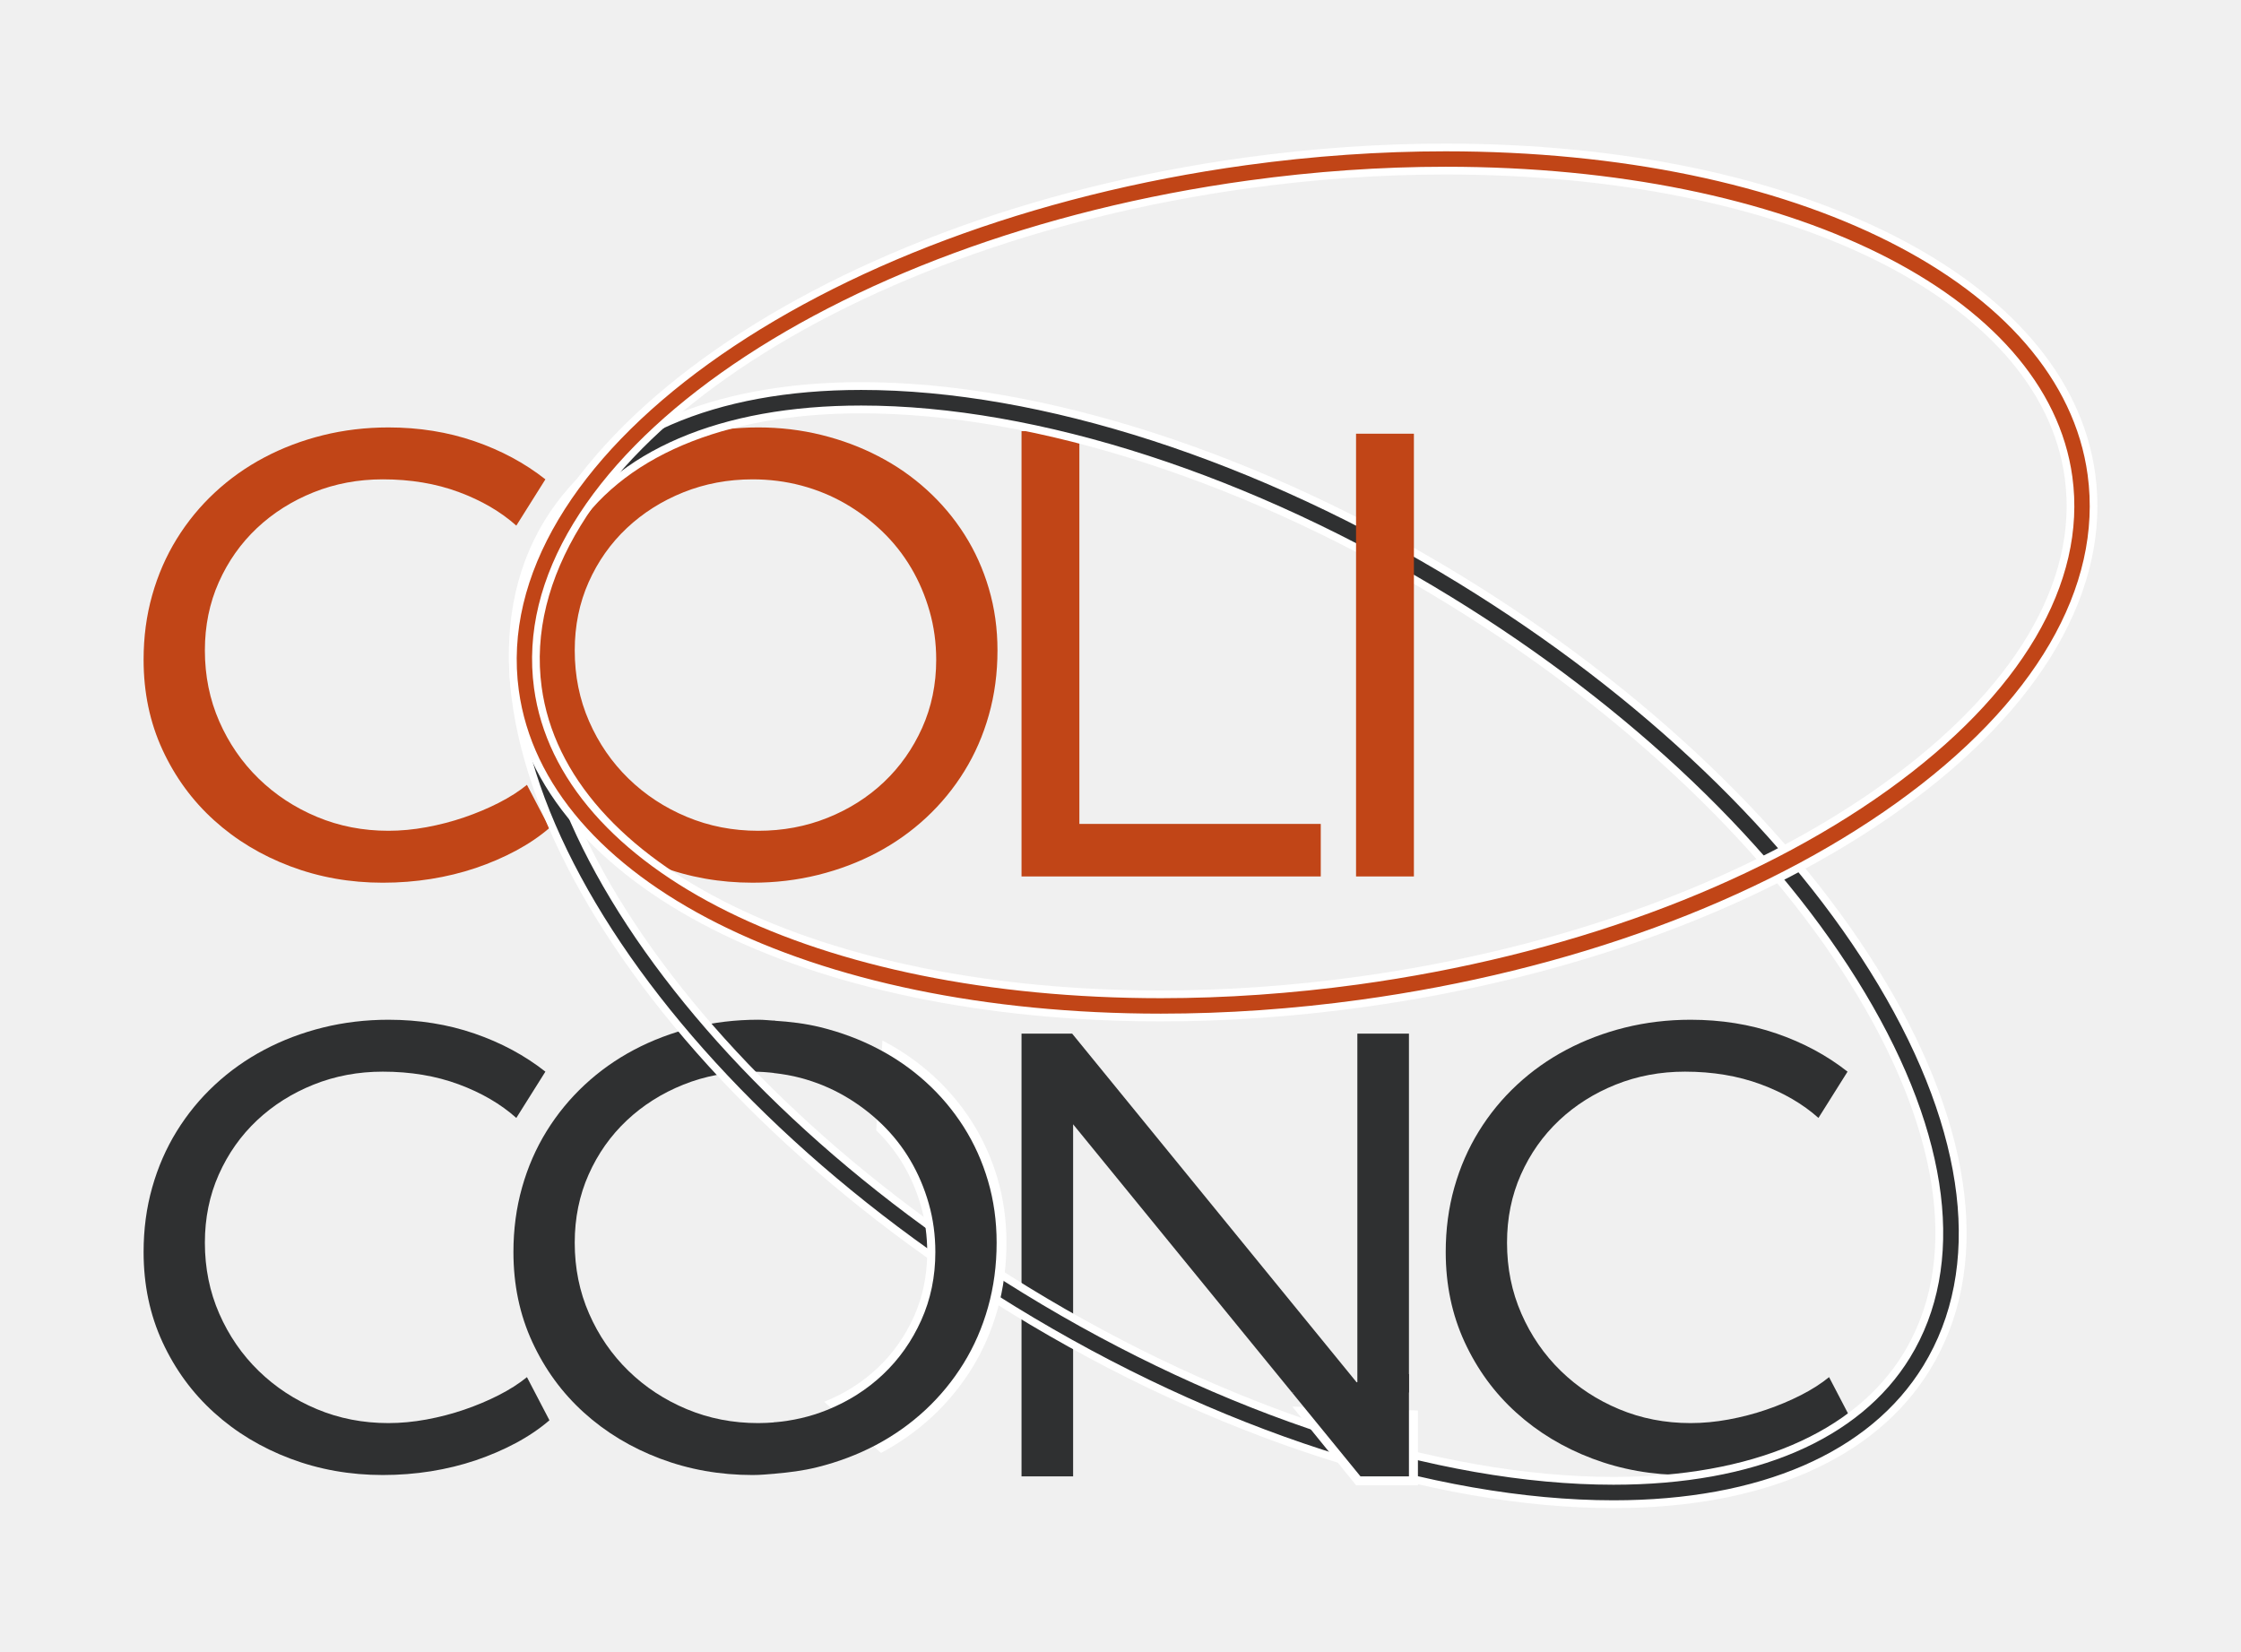
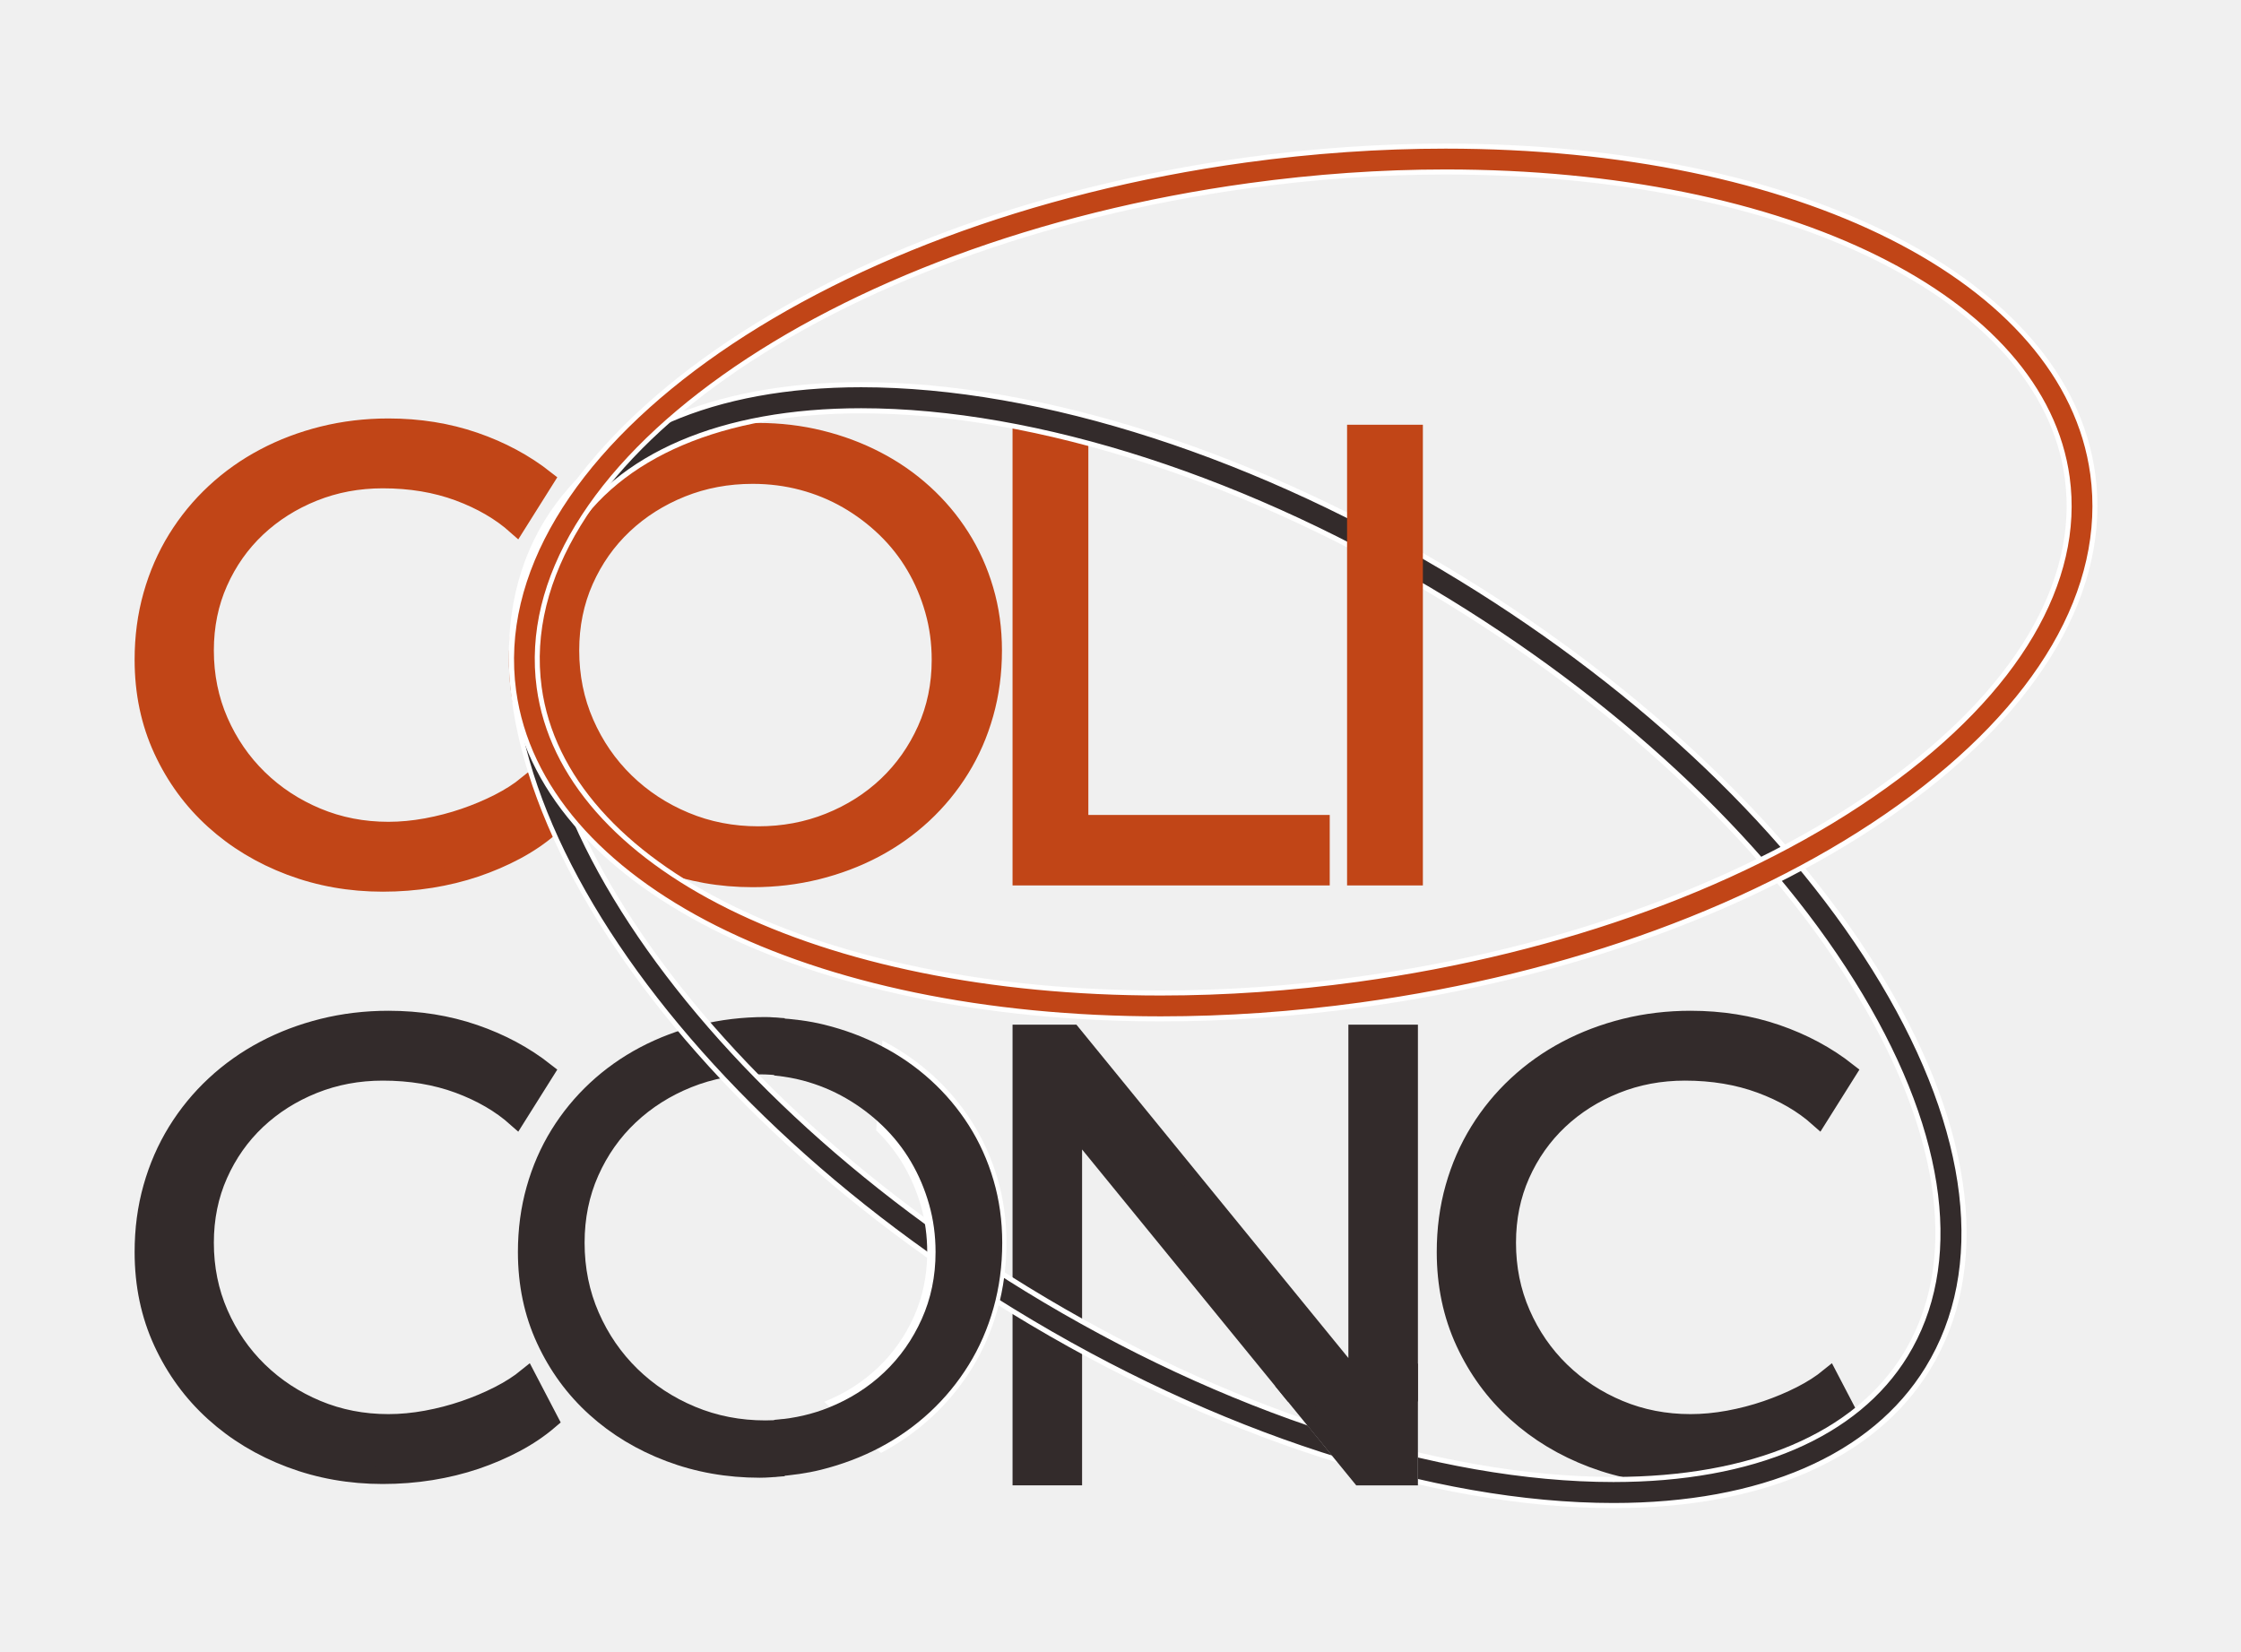
- <svg xmlns="http://www.w3.org/2000/svg" viewBox="0 0 156.063 115.028" height="115.028" width="156.063" version="1.1" id="svg2">
-   <defs id="defs6" />
-   <g id="g30" transform="matrix(1.25,0,0,-1.25,-435.8447,521.6446)">
-     <g transform="translate(356.6758,380.5576)" id="g100">
-       <path id="path102" style="fill:#c14517;fill-opacity:1;fill-rule:nonzero;stroke:none" d="m 0,0 c 0,1.267 0.158,2.466 0.479,3.598 0.319,1.131 0.775,2.176 1.367,3.135 0.592,0.958 1.3,1.821 2.125,2.587 0.825,0.767 1.742,1.417 2.753,1.951 1.01,0.535 2.098,0.947 3.266,1.238 1.167,0.289 2.383,0.435 3.65,0.435 1.708,0 3.303,-0.256 4.79,-0.767 1.487,-0.511 2.804,-1.219 3.955,-2.125 l -1.62,-2.578 c -0.871,0.777 -1.943,1.402 -3.214,1.873 -1.272,0.47 -2.68,0.705 -4.225,0.705 -1.371,0 -2.656,-0.241 -3.859,-0.723 C 8.266,8.847 7.215,8.182 6.314,7.335 5.414,6.486 4.705,5.481 4.189,4.32 3.672,3.159 3.414,1.894 3.414,0.522 c 0,-1.416 0.267,-2.734 0.801,-3.954 0.534,-1.219 1.265,-2.282 2.195,-3.188 0.93,-0.905 2.012,-1.617 3.249,-2.133 1.237,-0.518 2.564,-0.775 3.981,-0.775 0.684,0 1.39,0.066 2.116,0.199 0.726,0.134 1.429,0.316 2.108,0.549 0.679,0.232 1.322,0.503 1.925,0.81 0.604,0.308 1.127,0.642 1.568,1.002 l 1.254,-2.404 c -0.557,-0.477 -1.184,-0.9 -1.881,-1.272 -0.697,-0.372 -1.441,-0.691 -2.23,-0.959 -0.79,-0.266 -1.62,-0.469 -2.491,-0.609 -0.871,-0.139 -1.765,-0.209 -2.683,-0.209 -1.823,0 -3.543,0.305 -5.156,0.915 -1.615,0.61 -3.029,1.463 -4.242,2.561 C 2.714,-7.848 1.756,-6.538 1.053,-5.017 0.351,-3.495 0,-1.823 0,0" />
-     </g>
-     <g transform="translate(380.6953,381.0801)" id="g104">
-       <path id="path106" style="fill:#c14517;fill-opacity:1;fill-rule:nonzero;stroke:none" d="m 0,0 c 0,-1.416 0.266,-2.734 0.801,-3.954 0.533,-1.22 1.265,-2.282 2.195,-3.189 0.929,-0.905 2.012,-1.617 3.248,-2.132 1.237,-0.518 2.565,-0.776 3.981,-0.776 1.371,0 2.657,0.24 3.859,0.723 1.201,0.481 2.25,1.146 3.145,1.994 0.894,0.848 1.602,1.853 2.125,3.014 0.522,1.162 0.784,2.427 0.784,3.798 0,0.94 -0.122,1.84 -0.367,2.7 C 19.527,3.037 19.186,3.842 18.744,4.591 18.303,5.34 17.768,6.016 17.141,6.62 16.514,7.225 15.822,7.744 15.068,8.18 14.313,8.615 13.5,8.949 12.629,9.182 11.758,9.413 10.853,9.529 9.912,9.529 8.541,9.529 7.255,9.288 6.053,8.807 4.852,8.324 3.8,7.659 2.9,6.812 2,5.964 1.291,4.959 0.774,3.798 0.258,2.637 0,1.371 0,0 m -3.415,-0.522 c 0,1.266 0.159,2.465 0.479,3.597 0.319,1.132 0.776,2.177 1.368,3.136 0.591,0.958 1.3,1.82 2.125,2.587 0.824,0.766 1.742,1.417 2.752,1.951 1.011,0.534 2.099,0.946 3.267,1.237 1.166,0.289 2.383,0.436 3.649,0.436 1.22,0 2.392,-0.141 3.519,-0.419 1.127,-0.278 2.184,-0.673 3.17,-1.185 0.988,-0.511 1.888,-1.134 2.701,-1.873 0.813,-0.737 1.512,-1.567 2.099,-2.49 0.587,-0.924 1.04,-1.928 1.358,-3.014 0.321,-1.086 0.48,-2.233 0.48,-3.441 0,-1.266 -0.159,-2.465 -0.48,-3.598 -0.318,-1.131 -0.774,-2.176 -1.367,-3.134 -0.592,-0.959 -1.301,-1.821 -2.125,-2.588 -0.824,-0.766 -1.742,-1.416 -2.752,-1.951 -1.011,-0.534 -2.099,-0.946 -3.267,-1.237 -1.166,-0.29 -2.383,-0.435 -3.649,-0.435 -1.824,0 -3.543,0.304 -5.157,0.915 -1.614,0.609 -3.028,1.463 -4.241,2.56 -1.215,1.098 -2.172,2.407 -2.875,3.929 -0.703,1.521 -1.054,3.193 -1.054,5.017" />
-     </g>
-     <g transform="translate(405.5869,393.2949)" id="g108">
-       <path id="path110" style="fill:#c14517;fill-opacity:1;fill-rule:nonzero;stroke:none" d="m 0,0 3.223,0 0,-21.883 13.448,0 0,-2.927 L 0,-24.81 0,0 Z" />
-     </g>
-     <g transform="translate(356.6758,347.5576)" id="g112">
-       <path id="path114" style="fill:#2f3031;fill-opacity:1;fill-rule:nonzero;stroke:none" d="m 0,0 c 0,1.267 0.158,2.466 0.479,3.598 0.319,1.131 0.775,2.176 1.367,3.135 0.592,0.958 1.3,1.821 2.125,2.587 0.825,0.767 1.742,1.417 2.753,1.951 1.01,0.535 2.098,0.947 3.266,1.238 1.167,0.289 2.383,0.435 3.65,0.435 1.708,0 3.303,-0.256 4.79,-0.767 1.487,-0.511 2.804,-1.219 3.955,-2.125 l -1.62,-2.578 c -0.871,0.777 -1.943,1.402 -3.214,1.873 -1.272,0.47 -2.68,0.705 -4.225,0.705 -1.371,0 -2.656,-0.241 -3.859,-0.723 C 8.266,8.847 7.215,8.182 6.314,7.335 5.414,6.486 4.705,5.481 4.189,4.32 3.672,3.159 3.414,1.894 3.414,0.522 c 0,-1.416 0.267,-2.734 0.801,-3.954 0.534,-1.219 1.265,-2.282 2.195,-3.188 0.93,-0.905 2.012,-1.617 3.249,-2.133 1.237,-0.518 2.564,-0.775 3.981,-0.775 0.684,0 1.39,0.066 2.116,0.199 0.726,0.134 1.429,0.316 2.108,0.549 0.679,0.232 1.322,0.503 1.925,0.81 0.604,0.308 1.127,0.642 1.568,1.002 l 1.254,-2.404 c -0.557,-0.477 -1.184,-0.9 -1.881,-1.272 -0.697,-0.372 -1.441,-0.691 -2.23,-0.959 -0.79,-0.266 -1.62,-0.469 -2.491,-0.609 -0.871,-0.139 -1.765,-0.209 -2.683,-0.209 -1.823,0 -3.543,0.305 -5.156,0.915 -1.615,0.61 -3.029,1.463 -4.242,2.561 C 2.714,-7.848 1.756,-6.538 1.053,-5.017 0.351,-3.495 0,-1.823 0,0" />
-     </g>
-     <g transform="translate(427.1709,359.7275)" id="g116">
-       <path id="path118" style="fill:#2f3031;fill-opacity:1;fill-rule:nonzero;stroke:none" d="m 0,0 -2.874,0 0,-19.476 L -18.763,0 l -2.821,0 0,-24.667 2.874,0 0,19.616 12.193,-14.94 6.517,0 L 0,0 Z" />
-     </g>
-     <g transform="translate(429.2197,347.5576)" id="g120">
-       <path id="path122" style="fill:#2f3031;fill-opacity:1;fill-rule:nonzero;stroke:none" d="m 0,0 c 0,1.267 0.159,2.466 0.479,3.598 0.319,1.131 0.776,2.176 1.368,3.135 0.591,0.958 1.3,1.821 2.125,2.587 0.824,0.767 1.742,1.417 2.752,1.951 1.011,0.535 2.099,0.947 3.266,1.238 1.168,0.289 2.384,0.435 3.651,0.435 1.707,0 3.303,-0.256 4.79,-0.767 1.486,-0.511 2.804,-1.219 3.955,-2.125 l -1.62,-2.578 c -0.871,0.777 -1.943,1.402 -3.215,1.873 -1.272,0.47 -2.68,0.705 -4.225,0.705 -1.37,0 -2.656,-0.241 -3.858,-0.723 C 8.266,8.847 7.215,8.182 6.315,7.335 5.415,6.486 4.706,5.481 4.189,4.32 3.673,3.159 3.415,1.894 3.415,0.522 c 0,-1.416 0.266,-2.734 0.801,-3.954 0.533,-1.219 1.265,-2.282 2.195,-3.188 0.929,-0.905 2.012,-1.617 3.248,-2.133 1.237,-0.518 2.565,-0.775 3.982,-0.775 0.684,0 1.39,0.066 2.116,0.199 0.725,0.134 1.429,0.316 2.107,0.549 0.68,0.232 1.322,0.503 1.926,0.81 0.604,0.308 1.126,0.642 1.567,1.002 l 1.254,-2.404 c -0.556,-0.477 -1.184,-0.9 -1.881,-1.272 -0.697,-0.372 -1.44,-0.691 -2.229,-0.959 -0.79,-0.266 -1.62,-0.469 -2.491,-0.609 -0.871,-0.139 -1.766,-0.209 -2.684,-0.209 -1.823,0 -3.542,0.305 -5.156,0.915 -1.614,0.61 -3.028,1.463 -4.241,2.561 C 2.714,-7.848 1.757,-6.538 1.054,-5.017 0.351,-3.495 0,-1.823 0,0" />
-     </g>
-     <g transform="translate(390.9199,338.0293)" id="g124">
-       <path id="path126" style="fill:#2f3031;fill-opacity:1;fill-rule:nonzero;stroke:none;stroke-width:0.08;stroke-miterlimit:4;stroke-dasharray:none;stroke-opacity:0" d="m 0,0 c -1.416,0 -2.743,0.258 -3.98,0.775 -1.237,0.516 -2.32,1.228 -3.249,2.133 -0.929,0.906 -1.662,1.969 -2.195,3.189 -0.535,1.219 -0.801,2.538 -0.801,3.954 0,1.371 0.258,2.637 0.775,3.798 0.516,1.161 1.225,2.166 2.126,3.014 0.899,0.847 1.951,1.512 3.152,1.994 1.202,0.482 2.488,0.723 3.86,0.723 0.419,0 0.83,-0.031 1.236,-0.078 l 0,2.917 C 0.615,22.437 0.314,22.473 0,22.473 c -1.266,0 -2.482,-0.147 -3.648,-0.436 -1.168,-0.291 -2.256,-0.703 -3.268,-1.237 -1.01,-0.534 -1.928,-1.185 -2.752,-1.951 -0.824,-0.767 -1.533,-1.629 -2.125,-2.587 -0.592,-0.959 -1.049,-2.004 -1.367,-3.136 -0.32,-1.132 -0.48,-2.331 -0.48,-3.598 0,-1.823 0.351,-3.495 1.054,-5.016 0.703,-1.522 1.66,-2.831 2.875,-3.929 1.213,-1.098 2.627,-1.951 4.241,-2.561 1.615,-0.61 3.333,-0.915 5.158,-0.915 0.419,0 0.826,0.04 1.236,0.073 l 0,2.861 C 0.619,0.017 0.312,0 0,0" />
-     </g>
-     <g transform="translate(396.6523,394.2881)" id="g128">
-       <path id="path130" style="fill:#ffffff;fill-opacity:1;fill-rule:nonzero;stroke:none" d="m 0,0 c -7.692,0 -13.426,-2.438 -16.145,-6.865 -6.436,-10.496 4.969,-29.247 25.426,-41.799 10.973,-6.732 22.868,-10.594 32.635,-10.594 7.693,0 13.427,2.439 16.143,6.866 3.064,4.993 2.173,12.053 -2.508,19.882 -4.785,8.001 -12.922,15.783 -22.913,21.914 C 21.664,-3.862 9.768,0 0,0 m 41.916,-60.995 c -10.078,0 -22.305,3.955 -33.543,10.85 -21.273,13.053 -32.935,32.875 -25.998,44.188 3.046,4.962 9.306,7.694 17.625,7.694 10.08,0 22.307,-3.956 33.547,-10.852 10.224,-6.274 18.568,-14.266 23.495,-22.503 5.03,-8.411 5.917,-16.111 2.497,-21.682 -3.043,-4.963 -9.302,-7.695 -17.623,-7.695" />
-     </g>
-     <g transform="translate(396.6523,394.7217)" id="g132">
-       <path id="path134" style="fill:#2f3031;fill-opacity:1;fill-rule:nonzero;stroke:none" d="m 0,0 c -7.85,0 -13.715,-2.512 -16.514,-7.072 -6.562,-10.699 4.907,-29.718 25.568,-42.396 11.04,-6.773 23.017,-10.658 32.862,-10.658 7.851,0 13.715,2.513 16.513,7.074 3.153,5.136 2.263,12.357 -2.505,20.331 -4.82,8.061 -13.01,15.896 -23.059,22.062 C 21.824,-3.885 9.846,0 0,0 m 41.916,-60.994 c -10,0 -22.145,3.931 -33.316,10.786 -21.07,12.928 -32.668,32.482 -25.854,43.591 2.963,4.827 9.092,7.486 17.254,7.486 10.002,0 22.146,-3.932 33.318,-10.788 10.168,-6.238 18.46,-14.178 23.351,-22.356 4.942,-8.266 5.831,-15.806 2.5,-21.232 -2.962,-4.828 -9.089,-7.487 -17.253,-7.487" />
-     </g>
-     <g transform="translate(397.8398,359.3428)" id="g136">
-       <path id="path138" style="fill:#ffffff;fill-opacity:1;fill-rule:nonzero;stroke:none" d="m 0,0 c 1.023,-0.531 1.969,-1.187 2.807,-1.947 0.841,-0.764 1.577,-1.636 2.184,-2.592 0.61,-0.961 1.086,-2.018 1.417,-3.142 0.331,-1.126 0.499,-2.332 0.499,-3.582 0,-1.305 -0.167,-2.561 -0.497,-3.733 -0.332,-1.172 -0.81,-2.27 -1.424,-3.262 -0.611,-0.989 -1.355,-1.894 -2.21,-2.691 -0.853,-0.792 -1.815,-1.474 -2.859,-2.027 l -3.163,2.849 c 1.137,0.456 2.142,1.093 2.985,1.894 0.843,0.797 1.521,1.758 2.014,2.855 0.491,1.093 0.74,2.301 0.74,3.593 0,0.89 -0.116,1.753 -0.347,2.563 -0.231,0.815 -0.56,1.587 -0.978,2.296 -0.415,0.705 -0.926,1.353 -1.519,1.923 L 0,0 Z" />
-     </g>
-     <g transform="translate(397.4758,336.8086)" id="g140">
-       <path id="path142" style="fill:#2f3031;fill-opacity:1;fill-rule:nonzero;stroke:none;stroke-width:0.08;stroke-miterlimit:4;stroke-dasharray:none;stroke-opacity:0" d="m 0,0 c 1.01,0.535 1.928,1.186 2.752,1.951 0.824,0.768 1.533,1.629 2.125,2.588 0.593,0.958 1.049,2.003 1.367,3.135 0.32,1.133 0.48,2.332 0.48,3.597 0,1.208 -0.16,2.356 -0.48,3.442 -0.318,1.086 -0.771,2.09 -1.358,3.014 -0.587,0.922 -1.286,1.752 -2.099,2.49 -0.813,0.738 -1.713,1.361 -2.701,1.873 -0.986,0.512 -2.043,0.906 -3.17,1.184 -0.837,0.207 -1.708,0.312 -2.596,0.366 l 0,-2.917 c 0.504,-0.057 0.998,-0.142 1.481,-0.27 0.871,-0.232 1.683,-0.566 2.439,-1.002 0.754,-0.435 1.446,-0.955 2.072,-1.559 0.627,-0.605 1.163,-1.281 1.604,-2.03 C 2.357,15.113 2.699,14.309 2.943,13.449 3.188,12.59 3.31,11.689 3.31,10.749 3.31,9.379 3.048,8.113 2.525,6.951 2.003,5.79 1.295,4.785 0.4,3.938 -0.494,3.09 -1.543,2.425 -2.744,1.943 -3.672,1.571 -4.652,1.347 -5.68,1.262 l 0,-2.862 c 0.824,0.065 1.633,0.17 2.412,0.364 C -2.1,-0.945 -1.011,-0.533 0,0" />
-     </g>
-     <path id="path144" style="fill:#c14517;fill-opacity:1;fill-rule:nonzero;stroke:none" d="m 424.224,393.152 3.223,0 0,-24.667 -3.223,0 0,24.667 z" />
-     <g transform="translate(420.6719,338.9492)" id="g146">
-       <path id="path148" style="fill:#ffffff;fill-opacity:1;fill-rule:nonzero;stroke:none" d="m 0,0 3.412,-4.205 0.15,-0.184 0.237,0 2.7,0 0.5,0 0,0.5 0,3.67 L 0,0 Z" />
-     </g>
-     <g transform="translate(424.4707,335.0605)" id="g150">
-       <path id="path152" style="fill:#2f3031;fill-opacity:1;fill-rule:nonzero;stroke:none" d="M 0,0 2.7,0 2.7,5.701 -3.816,4.676 Z" />
-     </g>
-     <g transform="translate(429.2129,407.5947)" id="g154">
-       <path id="path156" style="fill:#ffffff;fill-opacity:1;fill-rule:nonzero;stroke:none" d="M 0,0 C -3.582,0 -7.258,-0.256 -10.926,-0.76 -34.32,-3.974 -52.01,-16.445 -50.36,-28.562 c 1.356,-9.951 15.542,-16.901 34.497,-16.901 3.581,0 7.257,0.256 10.925,0.76 11.424,1.57 21.833,5.384 29.307,10.738 7.315,5.239 10.91,11.299 10.125,17.063 C 33.139,-6.95 18.955,0 0,0 m -15.863,-47.184 c -19.834,0 -34.719,7.562 -36.196,18.388 -1.777,13.058 16.571,26.4 40.901,29.741 3.745,0.515 7.5,0.776 11.158,0.776 19.835,0 34.717,-7.562 36.191,-18.39 0.876,-6.428 -2.968,-13.068 -10.826,-18.696 -7.697,-5.514 -18.377,-9.436 -30.071,-11.043 -3.745,-0.515 -7.499,-0.776 -11.157,-0.776" />
-     </g>
-     <g transform="translate(429.2129,408.0254)" id="g158">
-       <path id="path160" style="fill:#c14517;fill-opacity:1;fill-rule:nonzero;stroke:none" d="m 0,0 c -3.601,0 -7.296,-0.258 -10.984,-0.765 -23.627,-3.245 -41.482,-15.934 -39.801,-28.286 1.387,-10.17 15.748,-17.272 34.922,-17.272 3.6,0 7.296,0.257 10.983,0.762 11.491,1.581 21.968,5.421 29.498,10.816 7.45,5.336 11.109,11.541 10.3,17.471 C 33.533,-7.104 19.175,0 0,0 m -15.863,-47.184 c -19.615,0 -34.325,7.409 -35.771,18.016 -1.745,12.822 16.439,25.946 40.533,29.256 C -7.374,0.601 -3.639,0.86 0,0.86 c 19.615,0 34.322,-7.409 35.768,-18.017 0.853,-6.263 -2.93,-12.758 -10.653,-18.289 -7.64,-5.474 -18.252,-9.368 -29.879,-10.966 -3.726,-0.513 -7.461,-0.772 -11.099,-0.772" />
+ <svg xmlns="http://www.w3.org/2000/svg" width="156.063" height="115.028" version="1.1">
+   <g class="layer">
+     <g id="g30" transform="matrix(1.25 0 0 -1.25 -435.845 521.645)">
+       <g id="g100">
+         <path d="m356.676,380.558c0,1.267 0.158,2.466 0.479,3.598c0.319,1.131 0.775,2.176 1.367,3.135c0.592,0.958 1.3,1.821 2.125,2.587c0.825,0.767 1.742,1.417 2.753,1.951c1.01,0.535 2.098,0.947 3.266,1.238c1.167,0.289 2.383,0.435 3.65,0.435c1.708,0 3.303,-0.256 4.79,-0.767c1.487,-0.511 2.804,-1.219 3.955,-2.125l-1.62,-2.578c-0.871,0.777 -1.943,1.402 -3.214,1.873c-1.272,0.47 -2.68,0.705 -4.225,0.705c-1.371,0 -2.656,-0.241 -3.859,-0.723c-1.201,-0.482 -2.252,-1.147 -3.153,-1.994c-0.9,-0.849 -1.609,-1.854 -2.125,-3.015c-0.517,-1.161 -0.775,-2.426 -0.775,-3.798c0,-1.416 0.267,-2.734 0.801,-3.954c0.534,-1.219 1.265,-2.282 2.195,-3.188c0.93,-0.905 2.012,-1.617 3.249,-2.133c1.237,-0.518 2.564,-0.775 3.981,-0.775c0.684,0 1.39,0.066 2.116,0.199c0.726,0.134 1.429,0.316 2.108,0.549c0.679,0.232 1.322,0.503 1.925,0.81c0.604,0.308 1.127,0.642 1.568,1.002l1.254,-2.404c-0.557,-0.477 -1.184,-0.9 -1.881,-1.272c-0.697,-0.372 -1.441,-0.691 -2.23,-0.959c-0.79,-0.266 -1.62,-0.469 -2.491,-0.609c-0.871,-0.139 -1.765,-0.209 -2.683,-0.209c-1.823,0 -3.543,0.305 -5.156,0.915c-1.615,0.61 -3.029,1.463 -4.242,2.561c-1.214,1.097 -2.172,2.407 -2.875,3.928c-0.702,1.522 -1.053,3.194 -1.053,5.017" fill="#c14517" fill-rule="nonzero" id="path102" stroke="#c14517" />
+       </g>
+       <g id="g104">
+         <path d="m380.695,381.08c0,-1.416 0.266,-2.734 0.801,-3.954c0.533,-1.22 1.265,-2.282 2.195,-3.189c0.929,-0.905 2.012,-1.617 3.248,-2.132c1.237,-0.518 2.565,-0.776 3.981,-0.776c1.371,0 2.657,0.24 3.859,0.723c1.201,0.481 2.25,1.146 3.145,1.994c0.894,0.848 1.602,1.853 2.125,3.014c0.522,1.162 0.784,2.427 0.784,3.798c0,0.94 -0.122,1.84 -0.367,2.7c-0.244,0.859 -0.585,1.664 -1.027,2.413c-0.441,0.749 -0.976,1.425 -1.603,2.029c-0.627,0.605 -1.319,1.124 -2.073,1.56c-0.755,0.435 -1.568,0.769 -2.439,1.002c-0.871,0.231 -1.776,0.347 -2.717,0.347c-1.371,0 -2.657,-0.241 -3.859,-0.722c-1.201,-0.483 -2.253,-1.148 -3.153,-1.995c-0.9,-0.848 -1.609,-1.853 -2.126,-3.014c-0.516,-1.161 -0.774,-2.427 -0.774,-3.798m-3.415,-0.522c0,1.266 0.159,2.465 0.479,3.597c0.319,1.132 0.776,2.177 1.368,3.136c0.591,0.958 1.3,1.82 2.125,2.587c0.824,0.766 1.742,1.417 2.752,1.951c1.011,0.534 2.099,0.946 3.267,1.237c1.166,0.289 2.383,0.436 3.649,0.436c1.22,0 2.392,-0.141 3.519,-0.419c1.127,-0.278 2.184,-0.673 3.17,-1.185c0.988,-0.511 1.888,-1.134 2.701,-1.873c0.813,-0.737 1.512,-1.567 2.099,-2.49c0.587,-0.924 1.04,-1.928 1.358,-3.014c0.321,-1.086 0.48,-2.233 0.48,-3.441c0,-1.266 -0.159,-2.465 -0.48,-3.598c-0.318,-1.131 -0.774,-2.176 -1.367,-3.134c-0.592,-0.959 -1.301,-1.821 -2.125,-2.588c-0.824,-0.766 -1.742,-1.416 -2.752,-1.951c-1.011,-0.534 -2.099,-0.946 -3.267,-1.237c-1.166,-0.29 -2.383,-0.435 -3.649,-0.435c-1.824,0 -3.543,0.304 -5.157,0.915c-1.614,0.609 -3.028,1.463 -4.241,2.56c-1.215,1.098 -2.172,2.407 -2.875,3.929c-0.703,1.521 -1.054,3.193 -1.054,5.017" fill="#c14517" fill-rule="nonzero" id="path106" stroke="#c14517" stroke-width="0.5" />
+       </g>
+       <g id="g108">
+         <path d="m405.587,393.295l3.223,0l0,-21.883l13.448,0l0,-2.927l-16.671,0l0,24.81z" fill="#c14517" fill-rule="nonzero" id="path110" stroke="#c14517" stroke-dasharray="none 2,2 5,5 5,2,2,2 5,2,2,2,2,2" />
+       </g>
+       <g id="g112">
+         <path d="m356.676,347.558c0,1.267 0.158,2.466 0.479,3.598c0.319,1.131 0.775,2.176 1.367,3.135c0.592,0.958 1.3,1.821 2.125,2.587c0.825,0.767 1.742,1.417 2.753,1.951c1.01,0.535 2.098,0.947 3.266,1.238c1.167,0.289 2.383,0.435 3.65,0.435c1.708,0 3.303,-0.256 4.79,-0.767c1.487,-0.511 2.804,-1.219 3.955,-2.125l-1.62,-2.578c-0.871,0.777 -1.943,1.402 -3.214,1.873c-1.272,0.47 -2.68,0.705 -4.225,0.705c-1.371,0 -2.656,-0.241 -3.859,-0.723c-1.201,-0.482 -2.252,-1.147 -3.153,-1.994c-0.9,-0.849 -1.609,-1.854 -2.125,-3.015c-0.517,-1.161 -0.775,-2.426 -0.775,-3.798c0,-1.416 0.267,-2.734 0.801,-3.954c0.534,-1.219 1.265,-2.282 2.195,-3.188c0.93,-0.905 2.012,-1.617 3.249,-2.133c1.237,-0.518 2.564,-0.775 3.981,-0.775c0.684,0 1.39,0.066 2.116,0.199c0.726,0.134 1.429,0.316 2.108,0.549c0.679,0.232 1.322,0.503 1.925,0.81c0.604,0.308 1.127,0.642 1.568,1.002l1.254,-2.404c-0.557,-0.477 -1.184,-0.9 -1.881,-1.272c-0.697,-0.372 -1.441,-0.691 -2.23,-0.959c-0.79,-0.266 -1.62,-0.469 -2.491,-0.609c-0.871,-0.139 -1.765,-0.209 -2.683,-0.209c-1.823,0 -3.543,0.305 -5.156,0.915c-1.615,0.61 -3.029,1.463 -4.242,2.561c-1.214,1.097 -2.172,2.407 -2.875,3.928c-0.702,1.522 -1.053,3.194 -1.053,5.017" fill="#332B2B" fill-rule="nonzero" id="path114" stroke="#332b2b" />
+       </g>
+       <g id="g116">
+         <path d="m427.171,359.728l-2.874,0l0,-19.476l-15.889,19.476l-2.821,0l0,-24.667l2.874,0l0,19.616l12.193,-14.94l6.517,0l0,19.991z" fill="#332B2B" fill-rule="nonzero" id="path118" stroke="#332b2b" />
+       </g>
+       <g id="g120">
+         <path d="m429.22,347.558c0,1.267 0.159,2.466 0.479,3.598c0.319,1.131 0.776,2.176 1.368,3.135c0.591,0.958 1.3,1.821 2.125,2.587c0.824,0.767 1.742,1.417 2.752,1.951c1.011,0.535 2.099,0.947 3.266,1.238c1.168,0.289 2.384,0.435 3.651,0.435c1.707,0 3.303,-0.256 4.79,-0.767c1.486,-0.511 2.804,-1.219 3.955,-2.125l-1.62,-2.578c-0.871,0.777 -1.943,1.402 -3.215,1.873c-1.272,0.47 -2.68,0.705 -4.225,0.705c-1.37,0 -2.656,-0.241 -3.858,-0.723c-1.202,-0.482 -2.253,-1.147 -3.153,-1.994c-0.9,-0.849 -1.609,-1.854 -2.126,-3.015c-0.516,-1.161 -0.774,-2.426 -0.774,-3.798c0,-1.416 0.266,-2.734 0.801,-3.954c0.533,-1.219 1.265,-2.282 2.195,-3.188c0.929,-0.905 2.012,-1.617 3.248,-2.133c1.237,-0.518 2.565,-0.775 3.982,-0.775c0.684,0 1.39,0.066 2.116,0.199c0.725,0.134 1.429,0.316 2.107,0.549c0.68,0.232 1.322,0.503 1.926,0.81c0.604,0.308 1.126,0.642 1.567,1.002l1.254,-2.404c-0.556,-0.477 -1.184,-0.9 -1.881,-1.272c-0.697,-0.372 -1.44,-0.691 -2.229,-0.959c-0.79,-0.266 -1.62,-0.469 -2.491,-0.609c-0.871,-0.139 -1.766,-0.209 -2.684,-0.209c-1.823,0 -3.542,0.305 -5.156,0.915c-1.614,0.61 -3.028,1.463 -4.241,2.561c-1.215,1.097 -2.172,2.407 -2.875,3.928c-0.703,1.522 -1.054,3.194 -1.054,5.017" fill="#332B2B" fill-rule="nonzero" id="path122" stroke="#332b2b" />
+       </g>
+       <g id="g124">
+         <path d="m391.32,338.029c-1.416,0 -2.743,0.258 -3.98,0.775c-1.237,0.516 -2.32,1.228 -3.249,2.133c-0.929,0.906 -1.662,1.969 -2.195,3.189c-0.535,1.219 -0.801,2.538 -0.801,3.954c0,1.371 0.258,2.637 0.775,3.798c0.516,1.161 1.225,2.166 2.126,3.014c0.899,0.847 1.951,1.512 3.152,1.994c1.202,0.482 2.488,0.723 3.86,0.723c0.419,0 0.83,-0.031 1.236,-0.078l0,2.917c-0.309,0.018 -0.61,0.054 -0.924,0.054c-1.266,0 -2.482,-0.147 -3.648,-0.436c-1.168,-0.291 -2.256,-0.703 -3.268,-1.237c-1.01,-0.534 -1.928,-1.185 -2.752,-1.951c-0.824,-0.767 -1.533,-1.629 -2.125,-2.587c-0.592,-0.959 -1.049,-2.004 -1.367,-3.136c-0.32,-1.132 -0.48,-2.331 -0.48,-3.598c0,-1.823 0.351,-3.495 1.054,-5.016c0.703,-1.522 1.66,-2.831 2.875,-3.929c1.213,-1.098 2.627,-1.951 4.241,-2.561c1.615,-0.61 3.333,-0.915 5.158,-0.915c0.419,0 0.826,0.04 1.236,0.073l0,2.861c-0.305,-0.024 -0.612,-0.041 -0.924,-0.041" fill="#332B2B" fill-rule="nonzero" id="path126" stroke="#332b2b" stroke-miterlimit="4" stroke-width="0.3" />
+       </g>
+       <g id="g128" transform="translate(396.6523,394.2881)">
+         <path d="m0,0c-7.692,0 -13.426,-2.438 -16.145,-6.865c-6.436,-10.496 4.969,-29.247 25.426,-41.799c10.973,-6.732 22.868,-10.594 32.635,-10.594c7.693,0 13.427,2.439 16.143,6.866c3.064,4.993 2.173,12.053 -2.508,19.882c-4.785,8.001 -12.922,15.783 -22.913,21.914c-10.974,6.734 -22.87,10.596 -32.638,10.596m41.916,-60.995c-10.078,0 -22.305,3.955 -33.543,10.85c-21.273,13.053 -32.935,32.875 -25.998,44.188c3.046,4.962 9.306,7.694 17.625,7.694c10.08,0 22.307,-3.956 33.547,-10.852c10.224,-6.274 18.568,-14.266 23.495,-22.503c5.03,-8.411 5.917,-16.111 2.497,-21.682c-3.043,-4.963 -9.302,-7.695 -17.623,-7.695" fill="#ffffff" fill-rule="nonzero" id="path130" />
+       </g>
+       <g id="g132">
+         <path d="m396.652,394.722c-7.85,0 -13.715,-2.512 -16.514,-7.072c-6.562,-10.699 4.907,-29.718 25.568,-42.396c11.04,-6.773 23.017,-10.658 32.862,-10.658c7.851,0 13.715,2.513 16.513,7.074c3.153,5.136 2.263,12.357 -2.505,20.331c-4.82,8.061 -13.01,15.896 -23.059,22.062c-11.041,6.774 -23.019,10.659 -32.865,10.659m41.916,-60.994c-10,0 -22.145,3.931 -33.316,10.786c-21.07,12.928 -32.668,32.482 -25.854,43.591c2.963,4.827 9.092,7.486 17.254,7.486c10.002,0 22.146,-3.932 33.318,-10.788c10.168,-6.238 18.46,-14.178 23.351,-22.356c4.942,-8.266 5.831,-15.806 2.5,-21.232c-2.962,-4.828 -9.089,-7.487 -17.253,-7.487" fill="#332B2B" fill-rule="nonzero" id="path134" stroke="#332b2b" stroke-width="0.3" />
+       </g>
+       <g id="g136" transform="translate(397.8398,359.3428)">
+         <path d="m0,0c1.023,-0.531 1.969,-1.187 2.807,-1.947c0.841,-0.764 1.577,-1.636 2.184,-2.592c0.61,-0.961 1.086,-2.018 1.417,-3.142c0.331,-1.126 0.499,-2.332 0.499,-3.582c0,-1.305 -0.167,-2.561 -0.497,-3.733c-0.332,-1.172 -0.81,-2.27 -1.424,-3.262c-0.611,-0.989 -1.355,-1.894 -2.21,-2.691c-0.853,-0.792 -1.815,-1.474 -2.859,-2.027l-3.163,2.849c1.137,0.456 2.142,1.093 2.985,1.894c0.843,0.797 1.521,1.758 2.014,2.855c0.491,1.093 0.74,2.301 0.74,3.593c0,0.89 -0.116,1.753 -0.347,2.563c-0.231,0.815 -0.56,1.587 -0.978,2.296c-0.415,0.705 -0.926,1.353 -1.519,1.923l0.351,5.003z" fill="#ffffff" fill-rule="nonzero" id="path138" />
+       </g>
+       <g id="g140">
+         <path d="m397.638,336.809c1.01,0.535 1.928,1.186 2.752,1.951c0.824,0.768 1.533,1.629 2.125,2.588c0.593,0.958 1.049,2.003 1.367,3.135c0.32,1.133 0.48,2.332 0.48,3.597c0,1.208 -0.16,2.356 -0.48,3.442c-0.318,1.086 -0.771,2.09 -1.358,3.014c-0.587,0.922 -1.286,1.752 -2.099,2.49c-0.813,0.738 -1.713,1.361 -2.701,1.873c-0.986,0.512 -2.043,0.906 -3.17,1.184c-0.837,0.207 -1.708,0.312 -2.596,0.366l0,-2.917c0.504,-0.057 0.998,-0.142 1.481,-0.27c0.871,-0.232 1.683,-0.566 2.439,-1.002c0.754,-0.435 1.446,-0.955 2.072,-1.559c0.627,-0.605 1.163,-1.281 1.604,-2.03c0.441,-0.749 0.783,-1.553 1.027,-2.413c0.245,-0.859 0.367,-1.76 0.367,-2.7c0,-1.37 -0.262,-2.636 -0.785,-3.798c-0.522,-1.161 -1.23,-2.166 -2.125,-3.013c-0.894,-0.848 -1.943,-1.513 -3.144,-1.995c-0.928,-0.372 -1.908,-0.596 -2.936,-0.681l0,-2.862c0.824,0.065 1.633,0.17 2.412,0.364c1.168,0.291 2.257,0.703 3.268,1.236" fill="#332B2B" fill-rule="nonzero" id="path142" stroke="#332b2b" stroke-miterlimit="4" stroke-width="0.3" />
+       </g>
+       <path d="m424.224,393.152l3.223,0l0,-24.667l-3.223,0l0,24.667z" fill="#c14517" fill-rule="nonzero" id="path144" stroke="#c14517" />
+       <g id="g146" transform="translate(420.6719,338.9492)">
+         <path d="m0,0l3.412,-4.205l0.15,-0.184l0.237,0l2.7,0l0.5,0l0,0.5l0,3.67l-6.999,0.219z" fill="#ffffff" fill-rule="nonzero" id="path148" />
+       </g>
+       <g id="g150">
+         <path d="m424.471,335.06l2.7,0l0,5.701l-6.516,-1.025l3.816,-4.676z" fill="#332B2B" fill-rule="nonzero" id="path152" stroke="#332b2b" />
+       </g>
+       <g id="g154" transform="translate(429.2129,407.5947)">
+         <path d="m0,0c-3.582,0 -7.258,-0.256 -10.926,-0.76c-23.394,-3.214 -41.084,-15.685 -39.434,-27.802c1.356,-9.951 15.542,-16.901 34.497,-16.901c3.581,0 7.257,0.256 10.925,0.76c11.424,1.57 21.833,5.384 29.307,10.738c7.315,5.239 10.91,11.299 10.125,17.063c-1.355,9.952 -15.539,16.902 -34.494,16.902m-15.863,-47.184c-19.834,0 -34.719,7.562 -36.196,18.388c-1.777,13.058 16.571,26.4 40.901,29.741c3.745,0.515 7.5,0.776 11.158,0.776c19.835,0 34.717,-7.562 36.191,-18.39c0.876,-6.428 -2.968,-13.068 -10.826,-18.696c-7.697,-5.514 -18.377,-9.436 -30.071,-11.043c-3.745,-0.515 -7.499,-0.776 -11.157,-0.776" fill="#ffffff" fill-rule="nonzero" id="path156" />
+       </g>
+       <g id="g158">
+         <path d="m429.213,408.025c-3.601,0 -7.296,-0.258 -10.984,-0.765c-23.627,-3.245 -41.482,-15.934 -39.801,-28.286c1.387,-10.17 15.748,-17.272 34.922,-17.272c3.6,0 7.296,0.257 10.983,0.762c11.491,1.581 21.968,5.421 29.498,10.816c7.45,5.336 11.109,11.541 10.3,17.471c-1.385,10.17 -15.743,17.274 -34.918,17.274m-15.863,-47.184c-19.615,0 -34.325,7.409 -35.771,18.016c-1.745,12.822 16.439,25.946 40.533,29.256c3.727,0.513 7.462,0.772 11.101,0.772c19.615,0 34.322,-7.409 35.768,-18.017c0.853,-6.263 -2.93,-12.758 -10.653,-18.289c-7.64,-5.474 -18.252,-9.368 -29.879,-10.966c-3.726,-0.513 -7.461,-0.772 -11.099,-0.772" fill="#c14517" fill-rule="nonzero" id="path160" stroke="#c14517" stroke-width="0.3" />
+       </g>
    </g>
  </g>
</svg>
